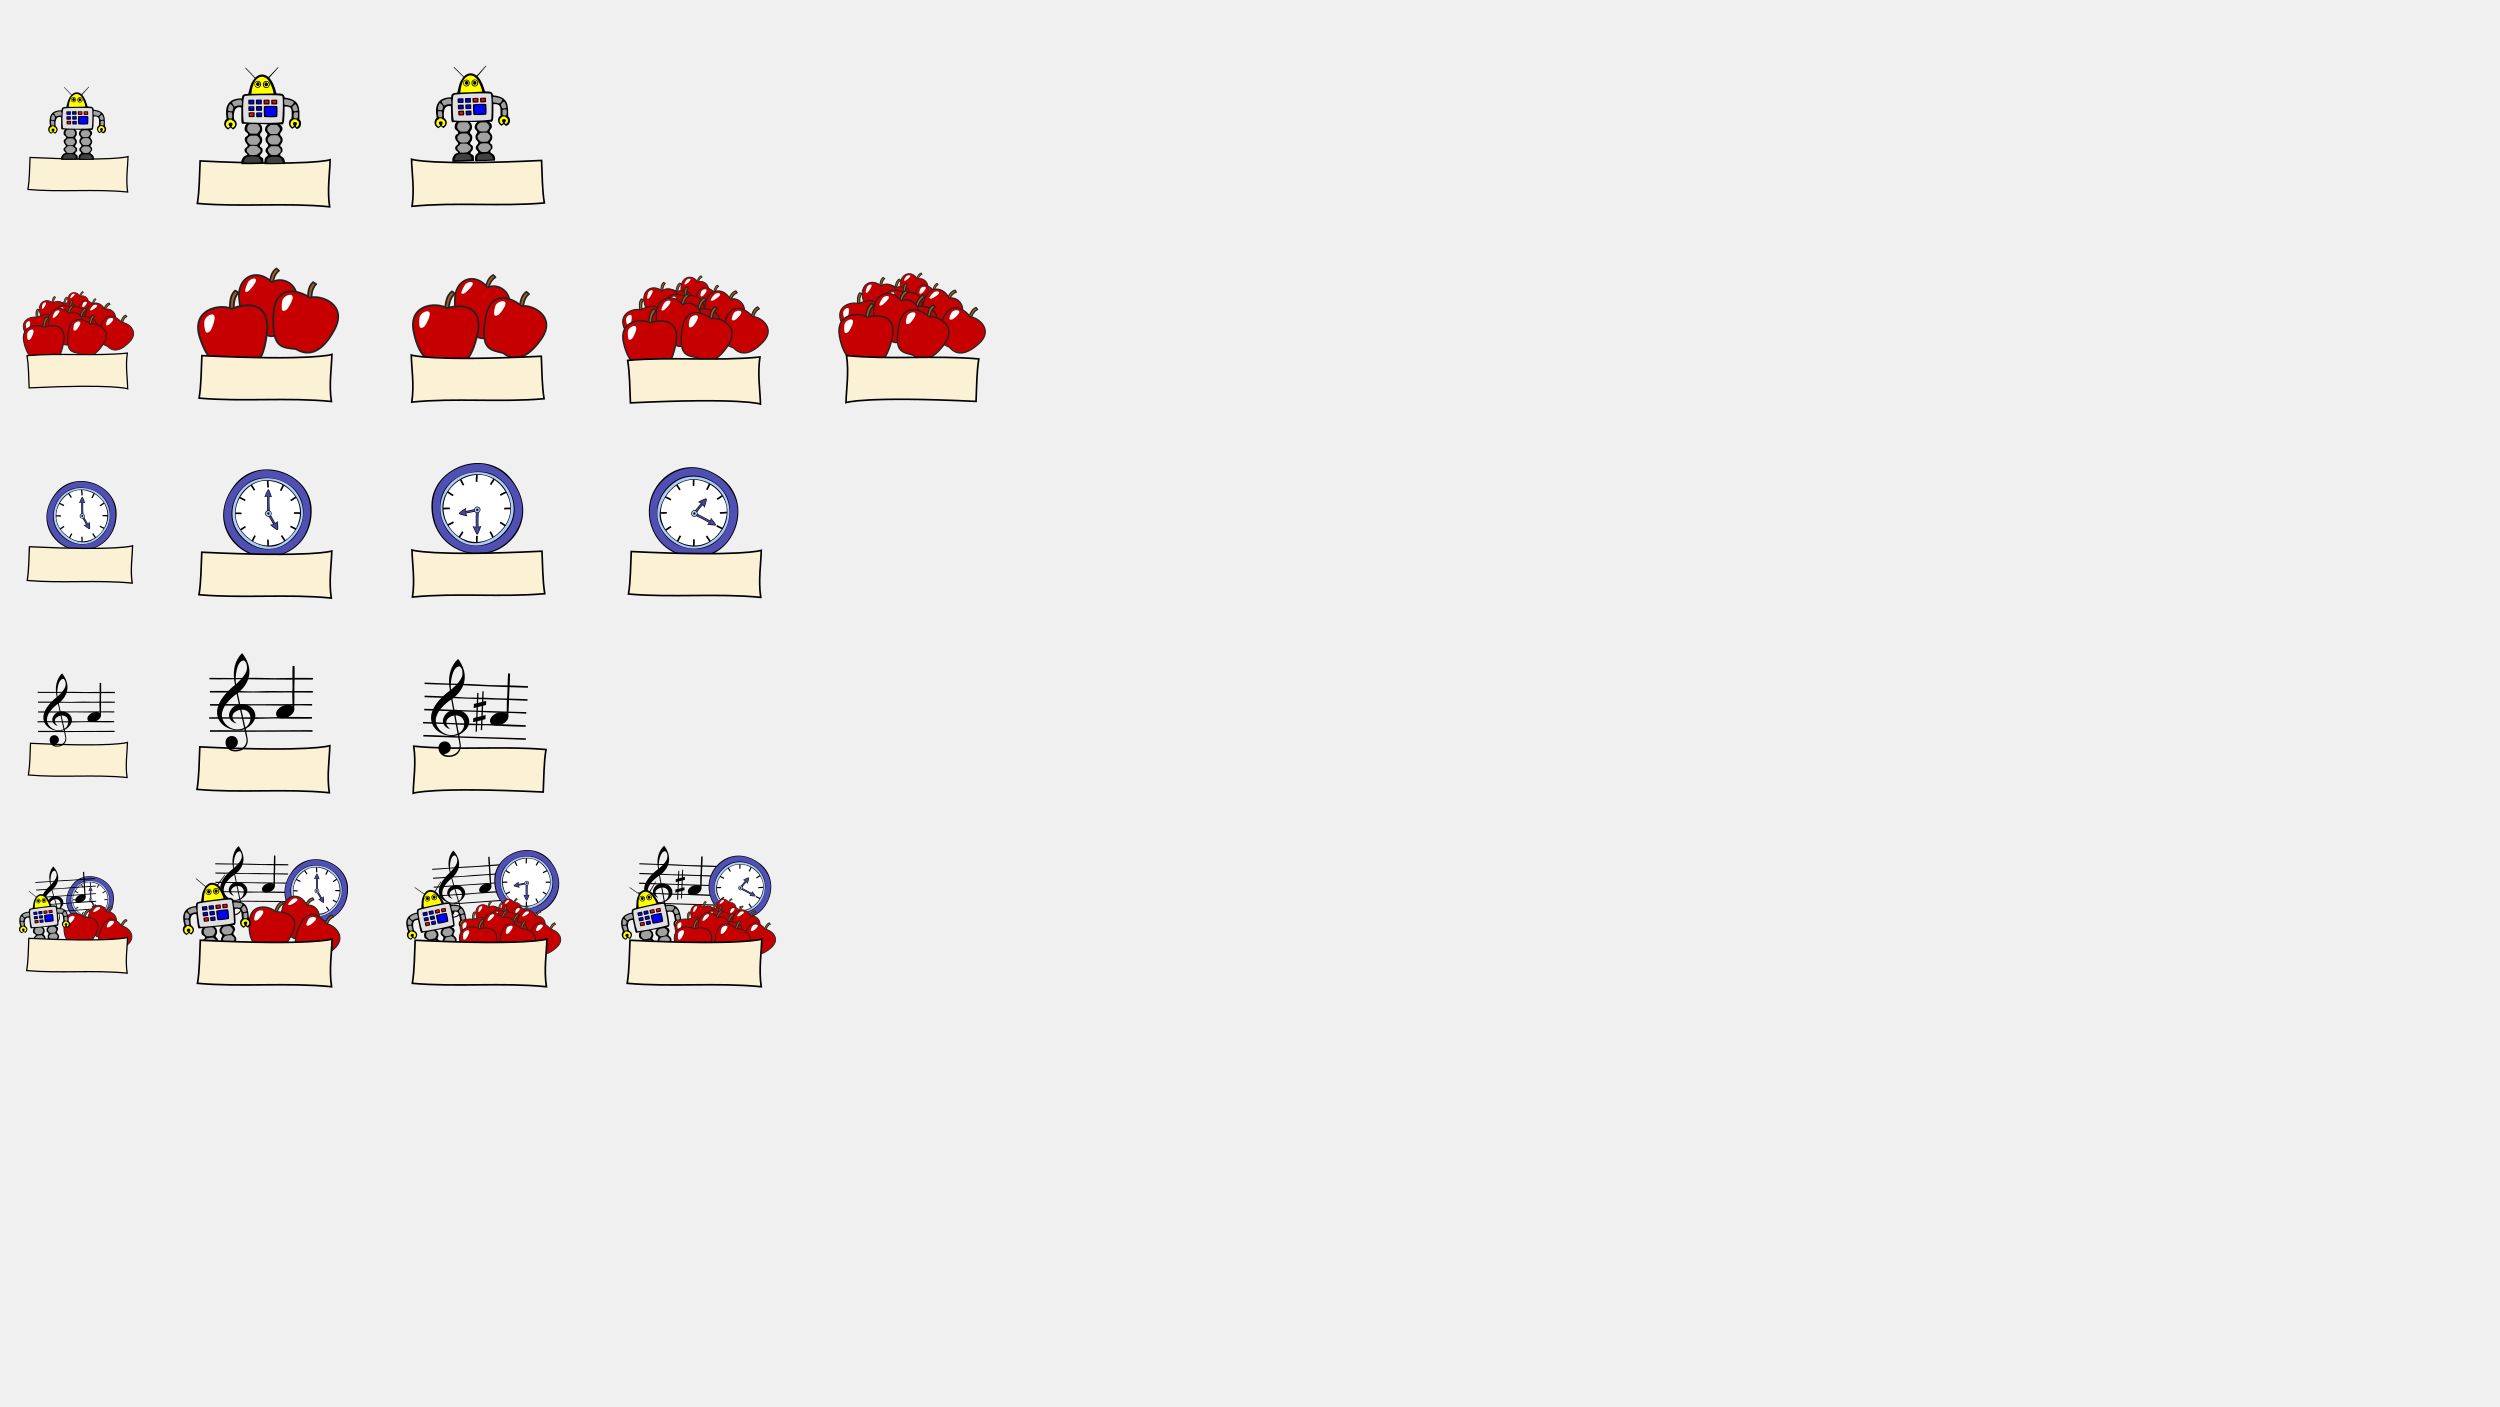
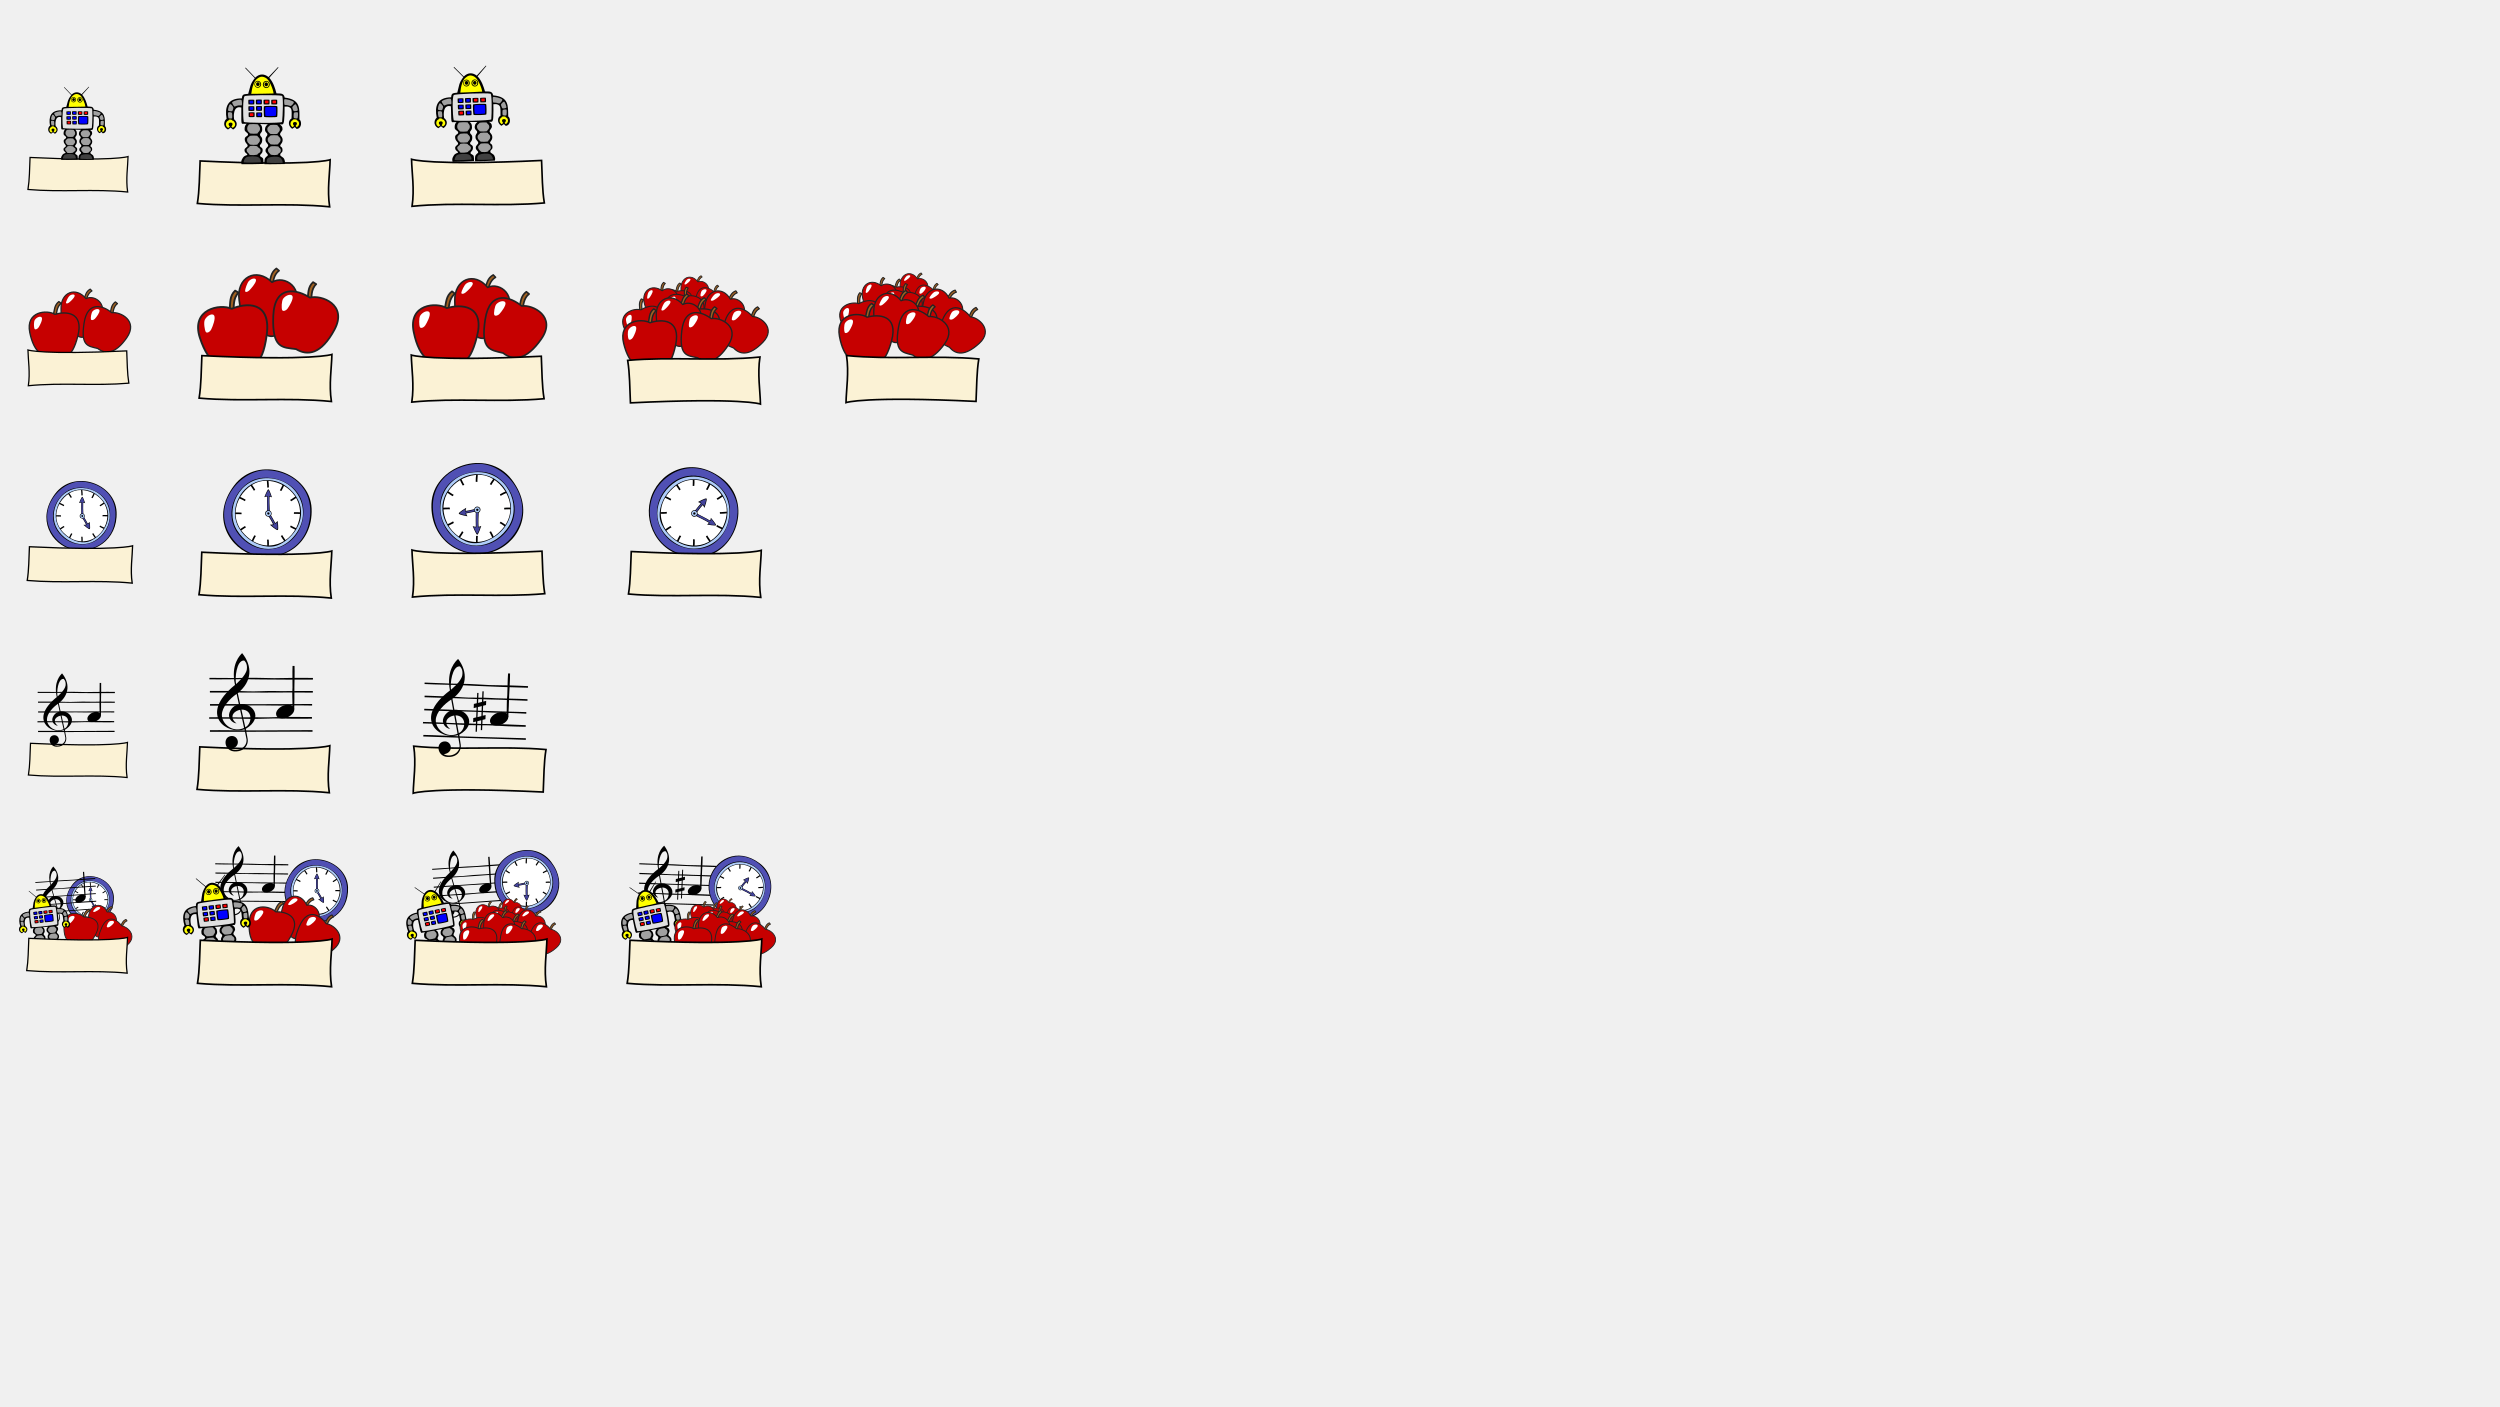
<svg xmlns="http://www.w3.org/2000/svg" xmlns:xlink="http://www.w3.org/1999/xlink" id="svg2" height="100%" viewBox="0 0 640 360" width="100%" version="1.1">
  <defs id="defs4" />
  <path style="fill:#fbf2d5;fill-opacity:1;stroke:#000000;stroke-width:0.431;stroke-linecap:butt;stroke-linejoin:miter;stroke-miterlimit:4;stroke-opacity:1;stroke-dasharray:none" d="m -56.109,-15.662 c 28.598,1.376 33.286,-0.301 33.286,-0.301 -0.073,3.438 -0.794,7.65 -0.135,12.036 -11.238,-1.119 -22.643,0.126 -33.859,-0.86 0.554,-3.42 0.525,-6.997 0.708,-10.875 z" id="answerlabel" />
  <g id="FirstLetter" transform="translate(6,0)">
    <g id="g4123" transform="translate(-3.40901,-0.8838835)">
      <use x="0" y="0" xlink:href="#answerlabel" id="use3793" transform="translate(104.75,57.75)" width="640" height="360" />
      <g id="robot">
        <path d="m 62.635,20.895 -2.467,-2.585 0.119,-0.133 2.467,2.575 c 1.124,-1.085 2.354,-0.995 3.389,-0.144 l 2.431,-2.55 0.131,0.108 -2.358,2.635 c 1.04,1.149 1.488,2.668 1.829,3.974 0.749,0.128 1.905,-0.245 2.111,1.09 4.177,0.49 3.772,2.888 3.768,5.601 0.621,0.377 0.701,2.286 -0.705,2.436 -0.035,0 -0.474,-0.488 -0.474,-0.488 0,0 -0.626,0.473 -0.697,0.425 -1.261,-0.909 -0.854,-2.261 -0.139,-2.618 0,-0.551 0.079,-1.406 0.007,-2.039 -0.083,-0.635 -0.383,-0.791 -0.79,-0.946 -0.312,-0.121 -0.622,-0.048 -0.994,-0.06 -0.012,0.921 0.012,2.071 -0.096,3.184 -0.023,0.299 -0.047,1.233 -0.443,1.365 l -0.718,0.012 c 0.408,0.31 0.731,0.455 0.731,1.209 0,0.503 -0.611,0.826 -0.624,1.293 -0.023,0.383 0.719,0.695 0.647,1.593 -0.06,0.767 -0.574,0.946 -0.611,1.341 -0.024,0.395 0.587,0.179 0.587,1.15 0,0.79 -0.587,0.586 -0.587,1.221 0,0.418 0.838,0.478 1.065,1.173 0.168,0.539 0.192,0.659 0.06,1.161 -1.7,0 -3.221,0.096 -5.162,0.035 0.012,-0.79 -0.083,-0.503 0.036,-1.185 0.12,-0.694 0.778,-0.85 0.815,-1.077 0.071,-0.479 -0.611,-0.564 -0.587,-1.269 0.012,-0.695 0.718,-0.838 0.682,-1.281 -0.06,-0.539 -0.705,-0.647 -0.682,-1.51 0.012,-0.838 0.491,-0.838 0.479,-1.281 -0.013,-0.491 -0.707,-0.526 -0.599,-1.449 0.071,-0.682 0.443,-0.886 0.718,-1.161 l -1.976,-0.06 c 0.275,0.347 0.551,0.407 0.539,1.401 -0.012,0.923 -0.622,0.826 -0.539,1.402 0.06,0.455 0.587,0.43 0.539,1.329 -0.048,1.077 -0.647,1.017 -0.599,1.46 0.048,0.466 0.803,0.312 0.707,1.221 -0.096,0.886 -0.622,0.79 -0.659,1.281 -0.036,0.36 0.778,0.36 0.815,0.911 0.035,0.682 0.095,0.611 0.024,1.208 -2.119,0.096 -3.785,0.06 -5.591,0.06 -0.119,-0.646 -0.119,-0.886 0.324,-1.591 0.466,-0.767 1.198,-0.635 1.161,-0.838 -0.096,-0.42 -0.671,-0.36 -0.718,-1.161 -0.023,-0.599 0.778,-0.743 0.803,-1.114 0.035,-0.48 -0.718,-0.672 -0.743,-1.677 -0.012,-0.778 0.79,-0.718 0.838,-1.173 0.06,-0.551 -0.85,-0.611 -0.874,-1.304 -0.035,-0.707 0.181,-1.209 0.527,-1.473 l -0.874,-0.012 c -0.335,0.035 -0.466,0.048 -0.491,-0.971 -0.024,-1.185 -0.012,-2.179 0,-3.185 -2.216,-0.613 -1.94,2.522 -1.859,2.998 1.205,0.994 0.619,2.146 -0.247,2.639 -0.387,-0.284 -0.619,-0.531 -0.619,-0.531 0,0 -0.287,0.26 -0.687,0.521 -1.632,-0.888 -0.835,-2.493 -0.36,-2.725 -0.521,-3.016 0.2,-5.292 3.905,-5.248 0.091,-1.148 0.551,-1.053 1.628,-1.161 0.581,-1.867 0.378,-2.338 1.689,-4.011 z" id="path4536" />
        <path style="fill:#ffff00" d="m 62.336,22.358 c 0.287,-0.732 0.551,-1.054 0.994,-1.389 0.526,-0.396 1.029,-0.624 1.832,-0.288 0.79,0.335 1.161,0.994 1.545,1.808 0.49,1.09 0.67,1.784 0.742,2.323 -2.479,0.083 -3.449,0.06 -5.711,0.096 0.083,-0.707 0.216,-1.605 0.599,-2.55 z" id="path4538" />
        <path style="fill:#a1a1a1" d="m 61.271,35.752 c 0,-0.216 2.096,-0.204 2.084,-0.037 -0.025,0.288 0.611,0.348 0.586,1.09 -0.012,0.622 -0.611,0.803 -0.574,1.042 0.023,0.168 -2.12,0.168 -2.072,-0.025 0.048,-0.131 -0.634,-0.347 -0.634,-1.137 0,-0.659 0.611,-0.755 0.611,-0.934 z" id="path4540" />
        <path style="fill:#a1a1a1" d="m 61.271,38.412 c -0.035,-0.323 2.059,-0.264 2.084,0.035 0.012,0.216 0.73,0.383 0.753,0.899 0.048,0.754 -0.753,0.778 -0.717,0.992 0.047,0.288 -2.192,0.372 -2.169,0.096 0.013,-0.264 -0.634,-0.455 -0.67,-1.137 -0.024,-0.408 0.743,-0.659 0.718,-0.886 z" id="path4542" />
        <path style="fill:#a1a1a1" d="m 66.626,38.412 c 0.06,-0.168 2.203,-0.156 2.155,0.084 -0.048,0.275 0.526,0.191 0.515,0.958 -0.023,0.646 -0.671,0.622 -0.647,0.838 0.036,0.395 -1.963,0.347 -2,0.096 -0.023,-0.156 -0.634,-0.408 -0.646,-1.102 -0.025,-0.48 0.562,-0.647 0.622,-0.875 z" id="path4544" />
        <path style="fill:#404040" d="m 63.566,41.14 c 0.574,0.323 0.79,1.281 0.515,1.304 -0.718,0.048 -3.184,0.121 -4.227,0.013 -0.191,-0.013 0.084,-1.042 0.659,-1.329 0.504,-0.252 2.395,-0.348 3.054,0.012 z" id="path4546" />
        <path style="fill:#404040" d="m 69.054,41.206 c 0.574,0.312 0.91,1.342 0.622,1.366 -0.718,0.048 -2.837,0.06 -3.878,-0.036 -0.192,-0.023 -0.192,-0.994 0.371,-1.281 0.502,-0.251 2.226,-0.418 2.885,-0.048 z" id="path4548" />
        <path style="fill:#ffff00" d="m 55.883,31.761 c 0.013,-0.4 0.982,-0.339 0.982,-0.012 0.564,0.002 1.294,1.35 0.096,1.855 -0.073,-0.035 -0.156,-0.131 -0.3,-0.335 1.147,-1.424 -1.673,-1.273 -0.395,0.036 -0.035,0.048 -0.289,0.297 -0.433,0.332 -0.979,-0.516 -0.563,-1.773 0.05,-1.877 z" id="path4550" />
        <path style="fill:#ffff00" d="m 72.38,31.628 c -0.067,-0.347 1.294,-0.205 1.01,0.055 0.658,0.126 0.891,1.309 -0.021,1.758 -0.072,-0.025 -0.144,-0.133 -0.275,-0.348 1.242,-1.284 -1.548,-1.347 -0.407,0.025 -0.037,0.048 -0.282,0.277 -0.413,0.314 -0.928,-0.733 -0.364,-1.61 0.107,-1.804 z" id="path4552" />
        <path style="fill:#a1a1a1" d="m 59.276,27.869 c -0.083,0.011 -0.492,-0.047 -0.877,0.008 -0.384,0.055 -0.743,0.224 -0.884,0.291 -0.141,0.067 -0.587,-0.653 -0.689,-1.019 -0.102,-0.367 2.291,-0.994 2.426,-0.611 0.135,0.384 0.106,1.32 0.023,1.331 z" id="path4554" />
        <path style="fill:#a1a1a1" d="m 57.147,28.401 c 0.062,0.172 -0.208,0.891 -0.319,0.951 -0.111,0.059 -0.83,0.006 -0.997,-0.138 -0.166,-0.144 0.194,-1.605 0.501,-1.653 0.307,-0.047 0.753,0.668 0.815,0.84 z" id="path4556" />
        <path style="fill:#a1a1a1" d="m 56.781,29.765 c 0.085,0.146 0.122,1.309 0.023,1.414 -0.099,0.105 -0.707,0.043 -0.838,0 -0.131,-0.044 -0.3,-1.352 -0.156,-1.497 0.144,-0.145 0.885,-0.063 0.971,0.083 z" id="path4558" />
        <path style="fill:#a1a1a1" d="m 70.251,27.703 c 0.082,0.108 0.294,0.009 0.833,0.118 0.359,0.072 0.57,0.206 0.756,0.187 0.185,-0.019 0.803,-0.613 0.79,-0.959 -0.013,-0.346 -2.371,-0.992 -2.445,-0.698 -0.073,0.294 -0.017,1.245 0.065,1.352 z" id="path4560" />
        <path style="fill:#a1a1a1" d="m 72.247,28.302 c -0.036,0.169 0.245,0.938 0.36,1.011 0.115,0.073 0.886,0.043 1.014,-0.171 0.128,-0.214 -0.319,-1.459 -0.524,-1.548 -0.205,-0.089 -0.814,0.539 -0.85,0.708 z" id="path4562" />
        <path style="fill:#a1a1a1" d="m 72.646,31.095 c 0.128,0.081 0.789,0.165 0.911,0.08 0.122,-0.086 0.196,-1.335 0.096,-1.49 -0.1,-0.155 -0.896,-0.034 -0.985,0.056 -0.089,0.09 -0.149,1.273 -0.022,1.354 z" id="path4564" />
        <path style="fill:#a1a1a1" d="m 61.072,32.792 c 0,-0.216 2.466,-0.181 2.454,0 -0.024,0.287 0.468,0.359 0.443,1.125 -0.012,0.647 -0.611,0.826 -0.574,1.077 0.023,0.181 -2.12,0.168 -2.072,-0.023 0.036,-0.144 -0.634,-0.372 -0.634,-1.185 0,-0.67 0.383,-0.826 0.383,-0.994 z" id="path4566" />
        <path style="fill:#a1a1a1" d="m 66.46,32.991 c 0,-0.204 2.024,-0.204 2.013,-0.023 -0.025,0.275 0.586,0.347 0.574,1.089 -0.012,0.622 -0.599,0.803 -0.563,1.042 0.023,0.168 -2.047,0.156 -2.011,-0.023 0.035,-0.144 -0.624,-0.36 -0.624,-1.138 0,-0.659 0.611,-0.755 0.611,-0.946 z" id="path4568" />
        <path style="fill:#a1a1a1" d="m 66.56,35.652 c 0,-0.216 2.083,-0.203 2.071,-0.024 -0.024,0.275 0.61,0.347 0.599,1.09 -0.012,0.634 -0.622,0.825 -0.587,1.065 0.025,0.168 -2.107,0.156 -2.059,-0.025 0.037,-0.143 -0.646,-0.359 -0.646,-1.162 0,-0.657 0.622,-0.753 0.622,-0.946 z" id="path4570" />
        <path style="fill-rule:evenodd" d="m 63.4,21.567 0,0 c 0.476,0 0.863,0.403 0.863,0.898 0,0.495 -0.387,0.898 -0.863,0.898 -0.475,0 -0.862,-0.403 -0.862,-0.898 0,-0.495 0.387,-0.898 0.862,-0.898 z m -0.036,0.191 c 0.375,0 0.682,0.317 0.682,0.707 0,0.39 -0.307,0.707 -0.682,0.707 -0.375,0 -0.682,-0.317 -0.682,-0.707 0,-0.39 0.307,-0.707 0.682,-0.707 z m 0.06,0.179 c 0.251,0 0.455,0.221 0.455,0.491 0,0.27 -0.204,0.491 -0.455,0.491 -0.251,0 -0.455,-0.221 -0.455,-0.491 0,-0.27 0.204,-0.491 0.455,-0.491" id="path4572" />
        <path style="fill-rule:evenodd" d="m 64.697,22.511 c 0,0.516 0.395,0.923 0.886,0.923 0.491,0 0.886,-0.407 0.886,-0.923 0,-0.514 -0.395,-0.921 -0.886,-0.921 -0.491,0 -0.886,0.407 -0.886,0.921 z m 0.227,-0.012 c 0,0.408 0.312,0.73 0.707,0.73 0.383,0 0.61,-0.335 0.61,-0.742 0,-0.395 -0.227,-0.707 -0.61,-0.707 -0.395,0 -0.707,0.324 -0.707,0.718 z m 0.192,-0.023 c 0,0.275 0.204,0.491 0.455,0.491 0.239,0 0.443,-0.216 0.443,-0.491 0,-0.275 -0.204,-0.491 -0.443,-0.491 -0.251,0 -0.455,0.216 -0.455,0.491" id="path4574" />
        <path style="fill:#e0e0e0" d="m 69.586,25.408 c 0.42,0.119 0.204,5.245 0.037,6.682 -0.048,0.37 -9.745,0.31 -9.805,-0.025 -0.25,-1.364 -0.264,-6.13 0.204,-6.549 0.346,-0.311 8.681,-0.372 9.565,-0.108 z" id="path4576" />
        <path d="m 62.502,26.439 c 0.035,0.036 0.035,1.09 -0.025,1.15 -0.06,0.071 -1.389,0.06 -1.46,0.012 -0.048,-0.048 -0.06,-1.054 -0.023,-1.15 0.035,-0.06 1.424,-0.072 1.508,-0.012 z" id="path4578" />
        <path style="fill:#0000ff" d="m 62.203,26.672 c 0.037,0.025 0.025,0.647 -0.012,0.682 -0.036,0.037 -0.815,0.037 -0.849,0 -0.037,-0.023 -0.037,-0.622 -0.025,-0.67 0.025,-0.048 0.838,-0.048 0.886,-0.012 z" id="path4580" />
        <path d="m 64.963,28.102 c 0.072,-0.156 3.232,-0.179 3.426,-0.024 0.096,0.071 0.083,2.586 -0.048,2.718 -0.144,0.155 -3.173,0.143 -3.317,0.012 -0.108,-0.096 -0.131,-2.49 -0.06,-2.706" id="path4582" />
        <path style="fill:#0000ff" d="m 68.056,28.335 c 0.072,0.06 0.072,2.059 -0.035,2.179 -0.121,0.119 -2.539,0.108 -2.646,0.012 -0.096,-0.083 -0.12,-2 -0.048,-2.167 0.048,-0.131 2.574,-0.143 2.73,-0.023 z" id="path4584" />
        <path d="m 64.431,26.406 c 0.035,0.036 0.035,1.102 -0.025,1.161 -0.071,0.06 -1.401,0.06 -1.46,0 -0.048,-0.048 -0.06,-1.054 -0.023,-1.138 0.023,-0.072 1.424,-0.083 1.508,-0.023 z" id="path4586" />
        <path style="fill:#0000ff" d="m 64.132,26.639 c 0.025,0.024 0.025,0.647 -0.012,0.682 -0.036,0.036 -0.826,0.036 -0.862,0 -0.024,-0.023 -0.035,-0.622 -0.012,-0.671 0.025,-0.036 0.838,-0.048 0.886,-0.012 z" id="path4588" />
        <path d="m 62.502,28.102 c 0.048,0.035 0.048,1.089 -0.012,1.15 -0.073,0.06 -1.402,0.06 -1.462,0.012 -0.047,-0.048 -0.06,-1.054 -0.023,-1.15 0.023,-0.06 1.425,-0.071 1.497,-0.012 z" id="path4590" />
        <path style="fill:#0000ff" d="m 62.236,28.302 c 0.023,0.012 0.023,0.646 -0.013,0.682 -0.035,0.036 -0.826,0.036 -0.861,0 -0.025,-0.023 -0.037,-0.622 -0.012,-0.671 0.012,-0.048 0.838,-0.048 0.886,-0.012 z" id="path4592" />
        <path d="m 64.464,28.069 c 0.048,0.035 0.048,1.101 -0.012,1.149 -0.073,0.072 -1.402,0.06 -1.462,0.013 -0.047,-0.048 -0.06,-1.054 -0.023,-1.15 0.023,-0.06 1.412,-0.071 1.497,-0.012 z" id="path4594" />
        <path style="fill:#0000ff" d="m 64.165,28.302 c 0.023,0.023 0.023,0.646 -0.013,0.682 -0.035,0.035 -0.826,0.035 -0.861,0 -0.025,-0.025 -0.037,-0.622 -0.012,-0.671 0.012,-0.048 0.838,-0.048 0.886,-0.012 z" id="path4596" />
        <path d="m 62.569,29.665 c 0.048,0.035 0.036,1.102 -0.023,1.161 -0.06,0.06 -1.389,0.06 -1.45,0 -0.047,-0.048 -0.06,-1.054 -0.023,-1.138 0.023,-0.072 1.414,-0.083 1.497,-0.023 z" id="path4598" />
        <path style="fill:#ff0000" d="m 62.269,29.898 c 0.024,0.024 0.024,0.646 -0.013,0.682 -0.035,0.036 -0.825,0.036 -0.861,0 -0.025,-0.023 -0.036,-0.622 -0.012,-0.671 0.012,-0.036 0.838,-0.048 0.886,-0.012 z" id="path4600" />
        <path d="m 64.498,29.699 c 0.048,0.023 0.036,1.089 -0.023,1.15 -0.06,0.06 -1.389,0.06 -1.45,0 -0.047,-0.037 -0.071,-1.054 -0.023,-1.138 0.023,-0.072 1.414,-0.084 1.497,-0.012 z" id="path4602" />
        <path style="fill:#0000ff" d="m 64.231,29.898 c 0.024,0.025 0.024,0.647 -0.013,0.683 -0.035,0.035 -0.825,0.035 -0.861,0 -0.025,-0.025 -0.037,-0.611 -0.012,-0.671 0.012,-0.036 0.838,-0.048 0.886,-0.013 z" id="path4604" />
        <path d="m 66.393,26.439 c 0.036,0.036 0.036,1.09 -0.024,1.15 -0.071,0.06 -1.401,0.06 -1.46,0 -0.048,-0.036 -0.06,-1.042 -0.025,-1.138 0.025,-0.071 1.425,-0.083 1.509,-0.012 z" id="path4606" />
        <path style="fill:#ff0000" d="m 66.127,26.639 c 0.023,0.012 0.023,0.636 -0.012,0.671 -0.037,0.036 -0.815,0.036 -0.851,0.012 -0.035,-0.035 -0.048,-0.622 -0.023,-0.682 0.023,-0.036 0.838,-0.048 0.886,0 z" id="path4608" />
        <path d="m 68.356,26.439 c 0.048,0.036 0.048,1.09 -0.012,1.15 -0.072,0.06 -1.401,0.06 -1.46,0.012 -0.048,-0.048 -0.06,-1.054 -0.025,-1.15 0.025,-0.06 1.414,-0.072 1.497,-0.012 z" id="path4610" />
        <path style="fill:#ff0000" d="m 68.056,26.639 c 0.023,0.012 0.023,0.647 -0.012,0.682 -0.037,0.036 -0.826,0.036 -0.863,0 -0.023,-0.023 -0.036,-0.622 -0.012,-0.671 0.012,-0.048 0.838,-0.048 0.886,-0.012 z" id="path4612" />
      </g>
    </g>
    <rect y="10" x="33.934" height="50" width="55" id="rect4029" style="fill:none;stroke:none" />
  </g>
  <g id="NameTerms" transform="translate(-129.591,0)">
    <use x="0" y="0" xlink:href="#answerlabel" id="use3797" transform="matrix(-1,0,0,1,212.1218,56.74111)" width="640" height="360" />
    <use height="360" width="640" transform="matrix(0.9816815,-0.02624163,0.02624163,0.9816815,186.1723,0.8680379)" id="use4027" xlink:href="#robot" y="0" x="0" />
    <rect y="10" x="224.591" height="50" width="55" id="rect4166" style="fill:none;stroke:none" />
  </g>
  <g id="Read">
    <use height="360" width="640" transform="matrix(0.7536449,0,0,0.7536449,-26.39506,9.25695)" id="use4555" xlink:href="#g4123" y="0" x="0" />
    <rect y="10" x="0" height="50" width="40" id="rect4541" style="fill:none;stroke:none" />
  </g>
  <g id="three_apples" transform="matrix(1.209977,0,0,1.209977,31.97019,-20.83029)">
    <path style="fill:#a16121;stroke:#232323;stroke-width:0.337;stroke-linejoin:round;stroke-miterlimit:4;stroke-dasharray:none" d="m -137.861,82.632 c 0.378,-1.532 0.365,-2.65 1.512,-3.466 l 0.537,0.449 c -1.121,0.789 -1.191,2.337 -1.4,3.416 z" id="use3067" />
    <path style="fill:#c60000;stroke:#232323;stroke-width:0.337;stroke-linejoin:round;stroke-miterlimit:4;stroke-dasharray:none" d="m -132.986,87.818 c -2.574,4.823 -3.875,6.223 -6.69,3.793 -3.26,1.205 -3.5,-1.456 -4.137,-6.067 -0.639,-4.613 3.436,-6.695 6.586,-3.606 2.409,-1.55 6.819,1.061 4.243,5.881 z" id="use3069" />
    <path style="fill:#ffffff;stroke:none" d="m -142.632,83.669 c -0.004,-0.331 0.424,-1.65 0.792,-2.007 0.595,-0.578 1.43,-0.639 1.403,-0.107 -0.026,0.553 -1,1.672 -1.37,2.033 -0.367,0.354 -0.818,0.402 -0.826,0.081 z" id="use3071" />
    <path style="fill:#a16121;stroke:#232323;stroke-width:0.383;stroke-linejoin:round;stroke-miterlimit:4;stroke-dasharray:none" d="m -145.741,87.774 c 0.167,-1.787 -0.037,-3.043 1.115,-4.154 l 0.68,0.415 c -1.128,1.077 -0.945,2.83 -0.998,4.08 z" id="use3022" />
    <path style="fill:#c60000;stroke:#232323;stroke-width:0.383;stroke-linejoin:round;stroke-miterlimit:4;stroke-dasharray:none" d="m -151.699,93.083 c 1.891,5.785 4.733,6.571 7.379,5.548 2.986,0.144 5.086,0.793 6.029,-6.117 0.943,-6.907 -4.195,-6.459 -7.025,-5.248 -2.326,-1.069 -8.27,0.033 -6.382,5.82 z" id="use3024" />
    <path style="fill:#ffffff;stroke:none" d="m -150.519,91.903 c -0.217,-0.335 -0.469,-1.895 -0.188,-2.448 0.456,-0.892 1.574,-1.382 1.879,-0.828 0.319,0.576 -0.316,2.213 -0.597,2.77 -0.282,0.548 -0.877,0.828 -1.094,0.505 z" id="use3026" />
    <path style="fill:#a16121;stroke:#232323;stroke-width:0.36;stroke-linejoin:round;stroke-miterlimit:4;stroke-dasharray:none" d="m -130.105,85.795 c 0.187,-1.674 0.017,-2.854 1.116,-3.877 l 0.631,0.401 c -1.076,0.99 -0.934,2.638 -1.005,3.809 z" id="use3031" />
    <path style="fill:#c60000;stroke:#232323;stroke-width:0.36;stroke-linejoin:round;stroke-miterlimit:4;stroke-dasharray:none" d="m -124.682,91.439 c -2.694,5.033 -5.448,5.294 -7.724,3.915 -2.781,-0.356 -4.827,-0.1 -4.568,-6.634 0.261,-6.535 4.933,-5.28 7.348,-3.696 2.324,-0.606 7.636,1.386 4.941,6.419 z" id="use3033" />
    <path style="fill:#ffffff;stroke:none" d="m -135.195,87.511 c -0.147,-0.345 -0.131,-1.827 0.217,-2.292 0.564,-0.753 1.675,-1.026 1.869,-0.465 0.203,0.583 -0.645,1.995 -0.994,2.465 -0.348,0.462 -0.943,0.625 -1.091,0.292 z" id="use3035" />
  </g>
  <g id="twelve_apples" transform="matrix(0.7493139,0,0,0.7493139,-15.14505,21.88599)">
    <use height="360" width="640" transform="matrix(0.6100233,0.1018365,-0.1018365,0.6100233,29.98608,40.7232)" id="use4204" xlink:href="#three_apples" y="0" x="0" />
    <use height="360" width="640" transform="matrix(0.7530824,-0.1109226,0.1109226,0.7530824,21.33723,3.775528)" id="use4202" xlink:href="#three_apples" y="0" x="0" />
    <use height="360" width="640" transform="matrix(0.8545209,0.243829,-0.2439665,0.8522187,84.02366,46.17775)" id="use4200" xlink:href="#three_apples" y="0" x="0" />
    <use height="360" width="640" transform="matrix(0.997211,0.07463337,-0.07463337,0.997211,75.03106,13.81886)" id="use4196" xlink:href="#three_apples" y="0" x="0" />
  </g>
  <g id="CountEasy">
    <use height="360" width="640" transform="matrix(1.054231,0,0,1.054231,210.9776,-10.30184)" id="use4212" xlink:href="#three_apples" y="0" x="0" />
    <use height="360" width="640" transform="translate(107.7916,106.7066)" id="use4276" xlink:href="#answerlabel" y="0" x="0" />
    <rect y="60" x="40" height="50" width="55" id="rect4284" style="fill:none;stroke:none" />
  </g>
  <g id="CountReadEasy" transform="translate(-107.591,0)">
-     <use height="360" width="640" transform="matrix(0.9935337,0.1135376,-0.1135376,0.9935337,374.525,11.00259)" id="use4214" xlink:href="#three_apples" y="0" x="0" />
-     <use height="360" width="640" transform="matrix(-1,0,0,1,190.0555,106.862)" id="use4278" xlink:href="#answerlabel" y="0" x="0" />
+     <g id="g3179">
+       <use x="0" y="0" xlink:href="#three_apples" id="use4214" transform="matrix(0.9935337,0.1135376,-0.1135376,0.9935337,374.525,11.00259)" width="640" height="360" />
+       <use x="0" y="0" xlink:href="#answerlabel" id="use4278" transform="matrix(-1,0,0,1,190.0555,106.862)" width="640" height="360" />
+     </g>
    <rect y="60" x="202.591" height="50" width="55" id="rect4291" style="fill:none;stroke:none" />
  </g>
  <g id="CountHard" transform="translate(-212.3536,0)">
    <g id="g4312" transform="translate(4.883883,1.06066)">
      <use x="0" y="0" xlink:href="#twelve_apples" id="use4272" transform="matrix(1.093237,0,0,1.093237,451.6612,-14.12532)" width="640" height="360" />
      <use x="0" y="0" xlink:href="#answerlabel" id="use4280" transform="matrix(1,0,0,-1,424.9712,86.41183)" width="640" height="360" />
    </g>
    <rect y="60" x="362.354" height="50" width="55" id="rect4298" style="fill:none;stroke:none" />
  </g>
  <g id="CountReadHard" transform="translate(-318.7071,0)">
    <use height="360" width="640" transform="matrix(1.097384,0.06352874,-0.06352874,1.097384,624.3334,-10.33883)" id="use4274" xlink:href="#twelve_apples" y="0" x="0" />
    <use height="360" width="640" transform="matrix(-1,0,0,-1,512.4622,87.09807)" id="use4282" xlink:href="#answerlabel" y="0" x="0" />
    <rect y="60" x="523.707" height="50" width="55" id="rect4305" style="fill:none;stroke:none" />
  </g>
  <g id="Count">
-     <use height="360" width="640" transform="matrix(0.7582424,0,0,0.7582424,-275.9285,21.09636)" id="use4547" xlink:href="#g4312" y="0" x="0" />
+     <use x="0" y="0" xlink:href="#g3179" id="use3183" transform="matrix(0.7597082,0,0,0.7597082,-154.5731,20.54356)" width="640" height="360" />
    <rect y="60" x="0" height="50" width="40" id="rect4549" style="fill:none;stroke:none" />
  </g>
  <g id="ClockEasy">
    <g id="g4474" transform="translate(2.919417,-0.1767767)">
      <g id="g4536" transform="matrix(0.7918645,0,0,0.7918645,-715.7314,-455.0408)">
        <g id="clock_background">
          <path id="path3765" d="m 1000.911,739.275 c 0.489,11.67 -9.624,17.48 -18.108,15.309 -8.484,-2.171 -14.709,-12.486 -6.969,-22.735 7.74,-10.249 24.588,-4.244 25.077,7.426 z" style="fill:#000000;fill-opacity:1;fill-rule:evenodd;stroke:none" />
          <path id="path3767" d="m 986.633,726.878 c -8.888,-0.391 -18.595,11.51 -11.655,21.651 6.941,10.141 21.946,7.006 24.847,-3.713 2.901,-10.719 -4.304,-17.547 -13.192,-17.938 z m 11.608,14.297 c -0.703,10.203 -11.778,14.703 -19.134,8.342 -7.355,-6.361 -3.768,-15.833 2.175,-19.089 5.943,-3.256 17.661,0.543 16.958,10.746 z" style="fill:#5050b4;fill-opacity:1;fill-rule:evenodd;stroke:none" />
          <path id="path3779" d="m 996.928,742.748 c -1.671,7.719 -10.953,11.935 -17.708,4.856 -6.756,-7.08 -0.377,-16.439 5.798,-17.23 6.175,-0.791 13.582,4.655 11.91,12.374 z" style="fill:#ffffff;fill-opacity:1;fill-rule:evenodd;stroke:none" />
          <path id="path3782" d="m 986.433,730.263 c 0.164,1.508 0.115,2.224 0.114,2.228 0.187,-0.002 0.381,0.023 0.551,-0.05 -0.02,-0.744 -0.038,-1.489 -0.151,-2.178 z" style="fill:#000000;fill-opacity:1;stroke:none" />
          <use height="1052.362" width="744.094" transform="matrix(-0.03639416,-0.9995096,-1.16168,0.03131355,1882.016,1704.132)" id="use3784" xlink:href="#path3782" y="0" x="0" />
          <use height="1052.362" width="744.094" transform="matrix(0.9950272,-0.09960347,-0.09148554,-0.91393,71.85791,1517.046)" id="use3786" xlink:href="#path3782" y="0" x="0" />
          <use height="1052.362" width="744.094" transform="matrix(-0.04345369,-0.9988579,-0.908425,0.04777947,1684.522,1691.524)" id="use3788" xlink:href="#path3782" y="0" x="0" />
          <use height="1052.362" width="744.094" id="use3814" transform="matrix(0.8660254,0.5,-0.5,0.8660254,502.5076,-394.2556)" xlink:href="#path3782" y="0" x="0" />
          <use height="1052.362" width="744.094" id="use3816" transform="matrix(0.5,0.8660254,-0.8660254,0.5,1135.059,-484.1473)" xlink:href="#path3782" y="0" x="0" />
          <use height="1052.362" width="744.094" id="use3820" transform="matrix(-0.5,0.8660254,-0.8660254,-0.5,2121.825,256.6287)" xlink:href="#path3782" y="0" x="0" />
          <use height="1052.362" width="744.094" id="use3822" transform="matrix(-0.8660254,0.5,-0.5,-0.8660254,2212.04,888.938)" xlink:href="#path3782" y="0" x="0" />
          <use height="1052.362" width="744.094" id="use3826" transform="matrix(-0.8660254,-0.5,0.5,-0.8660254,1471.021,1875.784)" xlink:href="#path3782" y="0" x="0" />
          <use height="1052.362" width="744.094" id="use3828" transform="matrix(-0.5,-0.8660254,0.8660254,-0.5,838.5908,1965.999)" xlink:href="#path3782" y="0" x="0" />
          <use height="1052.362" width="744.094" id="use3832" transform="matrix(0.5,-0.8660254,0.8660254,0.5,-148.296,1225.021)" xlink:href="#path3782" y="0" x="0" />
          <use height="1052.362" width="744.094" id="use3834" transform="matrix(0.8660254,-0.5,0.5,0.8660254,-238.3896,592.4292)" xlink:href="#path3782" y="0" x="0" />
          <path id="path3773" d="m 987.031,729.469 c -9.611,-0.428 -14.344,10.175 -10.252,16.794 4.093,6.619 13.208,8.841 18.886,1.431 5.678,-7.409 0.977,-17.797 -8.634,-18.225 z m 7.584,4.284 c 6.013,6.492 1.703,14.398 -4.17,17.191 -5.873,2.793 -16.196,-3.829 -14.025,-12.537 2.171,-8.708 12.182,-11.147 18.195,-4.654 z" style="fill:#afcdfa;fill-opacity:1;fill-rule:evenodd;stroke:none" />
        </g>
        <g id="clock_minute" transform="translate(0,-0.2651651)">
          <path id="path3836" d="m 986.535,740.409 c -0.085,-1.743 -0.014,-4.73 -0.014,-4.73 -0.184,-0.011 -0.422,0.011 -0.904,0.183 0,0 0.964,-2.481 1.3,-2.556 0.335,-0.075 1.18,2.622 1.18,2.622 -0.246,-0.123 -0.605,-0.275 -0.784,-0.232 -0.087,1.561 -0.002,3.017 0.057,4.664 z" style="fill:#000000;fill-opacity:1;stroke:none" />
          <path id="path3836-3" d="m 986.631,740.389 c -0.063,-1.581 0.032,-4.878 0.032,-4.878 -0.137,-0.01 -0.423,-0.069 -0.78,0.087 0,0 0.785,-1.902 1.034,-1.97 0.249,-0.068 0.898,2.005 0.898,2.005 -0.206,-0.186 -0.53,-0.15 -0.662,-0.107 -0.065,1.416 0.038,3.312 0.081,4.806 z" style="fill:#44449c;fill-opacity:1;stroke:none" />
        </g>
        <g id="clock_hour">
          <path id="path3836-5" d="m 987.05,740.311 c 1.08,1.655 2.111,3.642 2.111,3.642 0.219,-0.111 0.311,-0.191 0.77,-0.678 0,0 0.387,2.634 0.043,2.93 -0.344,0.296 -2.559,-1.707 -2.559,-1.707 0.353,-0.043 0.844,0.004 1.027,-0.156 -0.779,-1.591 -1.142,-1.994 -2.137,-3.573 z" style="fill:#000000;fill-opacity:1;stroke:none" />
          <path id="path3836-3-2" d="m 986.998,740.476 c 0.963,1.511 2.094,3.736 2.094,3.736 0.163,-0.081 0.356,-0.113 0.68,-0.502 0,0 0.287,1.98 0.038,2.211 -0.248,0.232 -1.884,-1.245 -1.884,-1.245 0.343,0.046 0.666,-0.143 0.793,-0.272 -0.723,-1.434 -1.306,-2.176 -2.198,-3.615 z" style="fill:#44449c;fill-opacity:1;stroke:none" />
          <path id="path3765-6" d="m 987.768,740.263 c 0.472,0.688 0.098,1.42 -0.522,1.593 -0.62,0.173 -1.452,-0.197 -1.348,-1.147 0.104,-0.95 1.398,-1.133 1.87,-0.446 z" style="fill:#000000;fill-opacity:1;fill-rule:evenodd;stroke:none" />
          <path id="path3773-8" d="m 986.541,740.152 c -0.76,0.408 -0.395,1.387 0.125,1.524 0.52,0.137 0.933,-0.073 1.111,-0.599 0.178,-0.525 -0.477,-1.333 -1.236,-0.926 z m 0.533,0.371 c 0.286,0.106 0.285,0.49 0.102,0.642 -0.182,0.152 -0.547,0.102 -0.605,-0.24 -0.058,-0.342 0.217,-0.508 0.503,-0.403 z" style="fill:#afcdfa;fill-opacity:1;fill-rule:evenodd;stroke:none" />
        </g>
      </g>
      <use x="0" y="0" xlink:href="#answerlabel" id="use4439" transform="translate(104.8411,157.2094)" width="640" height="360" />
    </g>
    <rect y="110" x="40" height="50" width="55" id="rect4503" style="fill:none;stroke:none" />
  </g>
  <g id="ClockMedium" transform="translate(-107.591,0)">
    <g id="g3265">
      <use height="360" width="640" transform="matrix(-0.821636,0.00355522,0.00355522,0.821636,1037.797,-481.9881)" id="use4649" xlink:href="#clock_background" y="0" x="0" />
      <use height="360" width="640" transform="matrix(0.8862248,0,0,-0.8631867,-644.8791,769.6412)" id="use4653" xlink:href="#clock_minute" y="0" x="0" />
      <use height="360" width="640" transform="matrix(-0.2431279,0.7485414,-0.7485414,-0.2431279,1024.303,-428.1239)" id="use4656" xlink:href="#clock_hour" y="0" x="0" />
    </g>
    <use height="360" width="640" transform="matrix(-1,0,0,1,190.2323,156.7701)" id="use4443" xlink:href="#answerlabel" y="0" x="0" />
    <rect y="110" x="202.591" height="50" width="55" id="rect4450" style="fill:none;stroke:none" />
  </g>
  <g id="ClockHard" transform="translate(-212,0)">
    <g id="g3316">
      <use height="360" width="640" transform="matrix(0,0.8071827,-0.8071827,0,987.538,-665.2387)" id="use4659" xlink:href="#clock_background" y="0" x="0" />
      <use height="360" width="640" transform="matrix(-0.3787951,0.7071653,-0.7071653,-0.3787951,1287.53,-285.7971)" id="use4662" xlink:href="#clock_minute" y="0" x="0" />
      <use height="360" width="640" transform="matrix(-0.2925646,-0.7469769,0.7469769,-0.2925646,125.087,1085.419)" id="use4665" xlink:href="#clock_hour" y="0" x="0" />
    </g>
    <use height="360" width="640" transform="translate(429.7086,156.8559)" id="use4445" xlink:href="#answerlabel" y="0" x="0" />
    <rect y="110" x="362" height="50" width="55" id="rect4465" style="fill:none;stroke:none" />
  </g>
  <g id="Clock">
    <use height="360" width="640" transform="matrix(0.7935772,0,0,0.7935772,-33.45645,27.77731)" id="use4538" xlink:href="#g4474" y="0" x="0" />
    <rect y="110" x="0" height="50" width="40" id="rect4557" style="fill:none;stroke:none" />
  </g>
  <g id="NotesReadEasy">
    <g id="g4683" transform="translate(2.565864,-0.1767767)">
      <use x="0" y="0" xlink:href="#answerlabel" id="use4641" transform="translate(104.6919,207.0403)" width="640" height="360" />
      <g id="g4671" transform="matrix(1.052258,0,0,1.052258,-3.189194,-10.58824)">
        <path id="staffline_5" d="m 51.555,175.144 c 0,0 4.194,0.035 6.291,0.037 2.097,0.002 4.128,-0.105 6.291,-0.026 2.163,0.08 4.179,0.097 6.291,0.021 2.112,-0.076 6.291,-0.01 6.291,-0.01 0.009,0.137 0.029,0.28 -0.008,0.397 0,0 -4.194,0.021 -6.29,0.016 -2.097,-0.004 -4.194,-0.041 -6.29,-0.046 -2.097,-0.004 -4.158,-0.103 -6.29,-0.046 -2.132,0.058 -6.29,0.016 -6.29,0.016 0.018,-0.101 -0.042,-0.152 0.003,-0.36 z" style="fill:#000000;fill-opacity:1;stroke:none" />
        <path id="staffline_4" d="m 76.702,178.734 c 0,0 -4.173,-0.034 -6.259,-0.036 -2.086,-0.002 -3.343,0.057 -6.259,0.025 -2.916,-0.032 -4.099,-0.018 -6.259,-0.021 -2.16,-0.003 -6.259,0.01 -6.259,0.01 -0.009,-0.135 -0.038,-0.275 -0.002,-0.39 0,0 4.18,0.01 6.266,0.015 2.086,0.004 3.396,0.19 6.258,0.054 2.862,-0.136 4.136,0.03 6.258,-0.026 2.121,-0.057 6.258,-0.016 6.258,-0.016 -0.012,0.097 -0.008,0.2 0,0.385 z" style="fill:#000000;fill-opacity:1;stroke:none" />
        <path id="staffline_3" d="m 76.52,181.497 c 0,0 -4.139,0.034 -6.208,0.036 -2.069,0.002 -3.316,-0.016 -6.208,0.015 -2.893,0.032 -4.066,-0.023 -6.208,-0.02 -2.143,0.003 -6.208,-0.01 -6.208,-0.01 -0.009,0.135 -0.029,0.275 0.007,0.39 0,0 4.138,-0.01 6.207,-0.015 2.069,-0.004 3.345,-0.069 6.207,-0.054 2.862,0.014 4.091,0.091 6.207,0.026 2.116,-0.065 6.207,0.016 6.207,0.016 -0.018,-0.099 0.025,-0.251 0,-0.385 z" style="fill:#000000;fill-opacity:1;stroke:none" />
        <path id="staffline_2" d="m 51.46,185.094 c 0,0 4.17,-0.035 6.256,-0.037 2.085,-0.002 4.105,0.126 6.256,0.046 2.151,-0.08 4.155,-0.117 6.256,-0.041 2.1,0.076 6.256,0.01 6.256,0.01 0.009,-0.137 0.029,-0.28 -0.008,-0.397 0,0 -4.17,-0.042 -6.255,-0.037 -2.085,0.004 -3.735,0.162 -6.255,0.107 -2.52,-0.056 -4.134,0.063 -6.255,0.005 -2.12,-0.058 -6.234,-0.016 -6.234,-0.016 0.018,0.101 0.028,0.187 -0.018,0.36 z" style="fill:#000000;fill-opacity:1;stroke:none" />
        <path id="staffline_1" d="m 51.658,188.267 c 0,0 4.161,0.006 6.241,0.004 2.08,-0.002 3.333,0.016 6.241,-0.015 2.908,-0.032 4.087,-0.018 6.241,-0.021 2.154,-0.003 6.241,0.01 6.241,0.01 0.009,-0.135 0.029,-0.275 -0.008,-0.39 0,0 -4.16,0.031 -6.24,0.035 -2.08,0.004 -3.353,0.027 -6.24,0.034 -2.887,0.008 -4.125,0.03 -6.24,-0.026 -2.115,-0.056 -6.24,-0.016 -6.24,-0.016 0.018,0.099 0.049,0.215 0.003,0.385 z" style="fill:#000000;fill-opacity:1;stroke:none" />
        <path id="clef" d="m 59.502,169.126 c -0.471,0.474 -2.843,2.681 -1.739,7.737 -9.099,7.385 -1.791,12.258 2.307,10.788 l 0.497,2.45 c 0.205,2.046 -2.244,3.127 -3.762,2.306 2.575,-0.414 1.851,-3.459 -0.124,-3.087 -1.975,0.373 -1.508,3.687 1.048,3.726 2.556,0.039 3.321,-1.814 3.122,-3.017 l -0.452,-2.484 c 4.569,-2.784 1.468,-6.439 -1.376,-6.005 l -0.585,-2.69 c 3.527,-2.799 3.621,-6.589 1.064,-9.724 z m 0.41,1.798 c 0.029,0 0.057,7.7e-4 0.087,0.003 0,0 0.853,0.609 0.649,2.147 -0.204,1.538 -2.622,3.58 -2.622,3.58 -0.313,-1.4 0.075,-5.73 1.886,-5.731 z m -1.753,8.134 0.545,2.525 c -0.668,0.109 -1.714,0.601 -2.253,1.925 -0.539,1.324 0.484,2.59 1.703,2.723 0,0 -1.133,-0.705 -0.997,-1.812 0.087,-0.71 0.907,-1.326 1.855,-1.501 l 0.96,4.403 c -2.632,1.259 -5.399,-0.864 -5.403,-3.149 -0.003,-1.907 1.926,-3.982 3.59,-5.114 z m 1.174,3.804 c 2.832,-0.023 2.669,3.417 0.938,4.311 z" style="fill:#000000;stroke:none" />
        <path style="fill:#000000;fill-opacity:1;stroke:none" d="m 71.739,182.814 c 0.061,-1.866 -0.138,-3.747 0.013,-5.288 0.024,-2.051 -0.063,-3.397 0.013,-5.288 0.168,-0.004 0.342,-0.012 0.485,0.003 0.063,1.753 -0.023,3.698 -0.036,5.287 0.014,1.948 0.01,3.397 -0.036,5.287 -0.123,-0.008 -0.186,0.018 -0.44,-0.002 z" id="use3118" />
        <path style="fill:#000000;fill-opacity:1;stroke:none" d="m 67.754,183.859 c -0.016,-0.928 1.398,-2.219 2.953,-2.185 0.726,0.016 1.502,0.317 1.477,1.234 -0.025,0.917 -1.349,2.063 -2.913,2.104 -0.754,0.019 -1.501,-0.225 -1.517,-1.153 z" id="note_a_head" />
      </g>
    </g>
    <rect y="160" x="40" height="50" width="55" id="rect4699" style="fill:none;stroke:none" />
  </g>
  <g id="NotesReadHard" transform="translate(-107.591,0)">
    <use height="360" width="640" transform="matrix(-1,0,0,-1,190.5458,187.0981)" id="use4643" xlink:href="#answerlabel" y="0" x="0" />
    <g id="g3309">
      <path style="fill:#000000" d="m 229.833,183.581 0.107,-2.576 0.991,-0.244 -0.106,2.563 z m 2.075,-0.538 -0.743,0.185 0.106,-2.563 0.743,-0.18 0.044,-1.065 -0.743,0.18 0.109,-2.618 -0.337,0.004 -0.112,2.698 -0.992,0.257 0.106,-2.546 -0.336,-0.014 -0.11,2.643 -0.743,0.18 -0.044,1.067 0.743,-0.18 -0.106,2.558 -0.743,0.179 -0.044,1.062 0.743,-0.18 -0.108,2.604 0.336,0.014 0.112,-2.697 0.991,-0.243 -0.105,2.533 0.337,-0.004 0.109,-2.628 0.743,-0.18 z" id="sharp" />
      <use x="0" y="0" xlink:href="#g4671" id="use4681" transform="matrix(0.9994334,0.03365727,-0.03365727,0.9994334,171.1141,-0.5936372)" width="640" height="360" />
    </g>
    <rect y="160" x="202.591" height="50" width="55" id="rect4701" style="fill:none;stroke:none" />
  </g>
  <g id="Music">
    <use height="360" width="640" transform="matrix(0.7459468,0,0,0.7459468,-30.3488,47.66188)" id="use4695" xlink:href="#g4683" y="0" x="0" />
    <rect y="160" x="0" height="50" width="40" id="rect4697" style="fill:none;stroke:none" />
  </g>
  <g id="Mixed">
    <use height="360" width="640" transform="matrix(0.5385552,0,0,0.5385552,-12.23254,159.4859)" id="use3155" xlink:href="#g4536" y="0" x="0" />
    <use height="360" width="640" transform="matrix(0.5790136,-0.03919321,0.03919321,0.5790136,-27.32835,127.231)" id="use3158" xlink:href="#g4671" y="0" x="0" />
    <use height="360" width="640" transform="matrix(0.4842596,0.1895616,-0.1895616,0.4842596,107.1914,220.9755)" id="use3153" xlink:href="#three_apples" y="0" x="0" />
    <use height="360" width="640" transform="matrix(0.6639946,-0.07597433,0.07597433,0.6639946,-33.99578,220.5582)" id="use3150" xlink:href="#robot" y="0" x="0" />
    <use height="360" width="640" transform="matrix(0.7593537,0,0,0.7593537,49.98331,252.1068)" id="use3148" xlink:href="#answerlabel" y="0" x="0" />
    <rect y="210" x="0" height="50" width="40" id="rect3161" style="fill:none;stroke:none" />
  </g>
  <g id="MixedEasy">
    <use x="0" y="0" xlink:href="#g4671" id="use3158-2" transform="matrix(0.7056524,0.00862657,-0.00862657,0.7056524,20.57675,97.97781)" width="640" height="360" />
    <use x="0" y="0" xlink:href="#g4536" id="use3155-5" transform="matrix(0.7187528,0,0,0.7187528,33.85951,133.4714)" width="640" height="360" />
    <use x="0" y="0" xlink:href="#three_apples" id="use3153-8" transform="matrix(0.6462902,0.2529879,-0.2529879,0.6462902,184.9921,215.035)" width="640" height="360" />
    <use x="0" y="0" xlink:href="#robot" id="use3150-2" transform="matrix(0.8861635,-0.1013949,0.1013949,0.8861635,-5.060574,214.8531)" width="640" height="360" />
    <use x="0" y="0" xlink:href="#answerlabel" id="use3148-8" transform="matrix(1.013429,0,0,1.013429,108.1425,256.5827)" width="640" height="360" />
    <rect style="fill:none;stroke:none" id="rect4701-9" width="55" height="50" x="40" y="210" />
  </g>
  <g id="MixedMedium">
    <use x="0" y="0" xlink:href="#g4671" id="use3158-2-8" transform="matrix(0.6812091,-0.04611079,0.04611079,0.6812091,67.83799,106.4431)" width="640" height="360" />
    <use x="0" y="0" xlink:href="#g3265" id="use3270" transform="matrix(0.707681,0,0,0.707681,-27.76588,133.7243)" width="640" height="360" />
    <use x="0" y="0" xlink:href="#robot" id="use3150-2-6" transform="matrix(0.8021419,-0.1660377,0.1660377,0.8021419,54.82425,222.5542)" width="640" height="360" />
    <use x="0" y="0" xlink:href="#twelve_apples" id="use3262" transform="matrix(0.7593619,0.05110955,-0.05110955,0.7593619,181.1351,174.9387)" width="640" height="360" />
    <use x="0" y="0" xlink:href="#answerlabel" id="use3148-8-3" transform="matrix(1.013429,0,0,1.013429,163.1425,256.5827)" width="640" height="360" />
    <rect style="fill:none;stroke:none" id="rect4701-9-2" width="55" height="50" x="95" y="210" />
  </g>
  <g transform="translate(55,0)" id="MixedHard">
    <use x="0" y="0" xlink:href="#g3309" id="use3313" transform="matrix(0.7409596,0,0,0.7409596,-51.58716,91.50913)" width="640" height="360" />
    <use x="0" y="0" xlink:href="#g3316" id="use3321" transform="matrix(0.699542,0,0,0.699542,-138.0968,135.3693)" width="640" height="360" />
    <use x="0" y="0" xlink:href="#robot" id="use3150-2-6-9" transform="matrix(0.8021419,-0.1660377,0.1660377,0.8021419,54.82425,222.5542)" width="640" height="360" />
    <use x="0" y="0" xlink:href="#twelve_apples" id="use3262-7" transform="matrix(0.7593619,0.05110955,-0.05110955,0.7593619,181.1351,174.9387)" width="640" height="360" />
    <use x="0" y="0" xlink:href="#answerlabel" id="use3148-8-3-1" transform="matrix(1.013429,0,0,1.013429,163.1425,256.5827)" width="640" height="360" />
    <rect style="fill:none;stroke:none" id="rect4701-9-2-9" width="55" height="50" x="95" y="210" />
  </g>
</svg>
